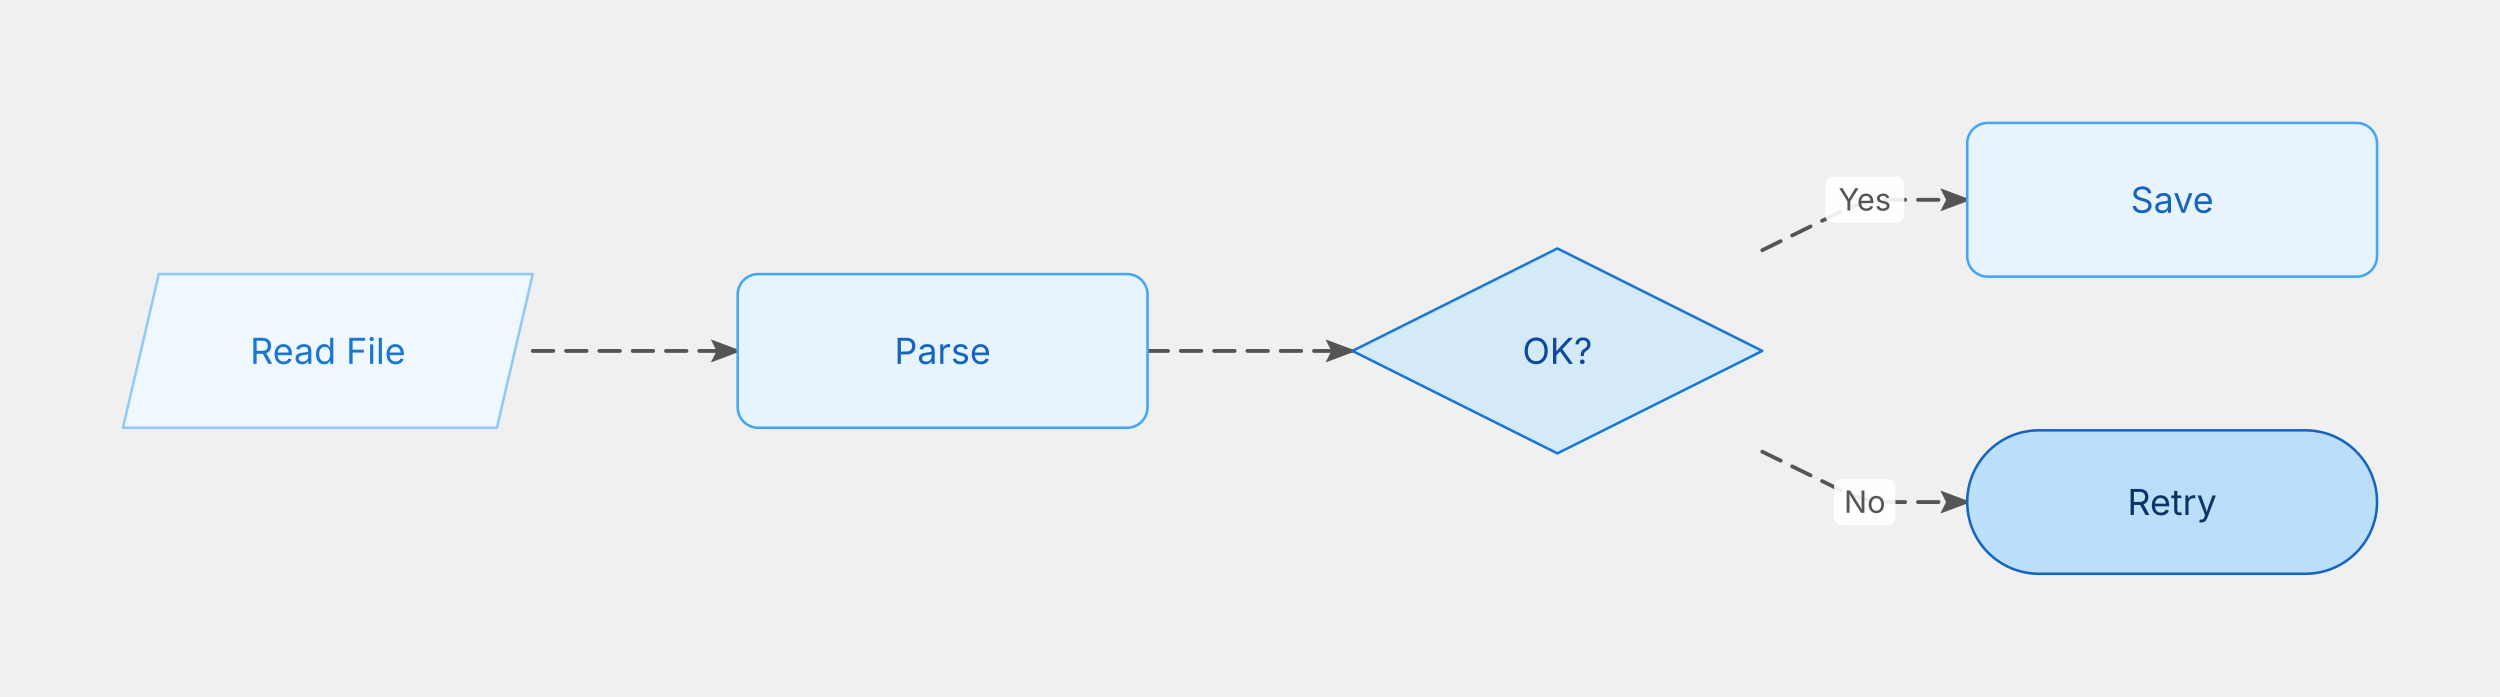
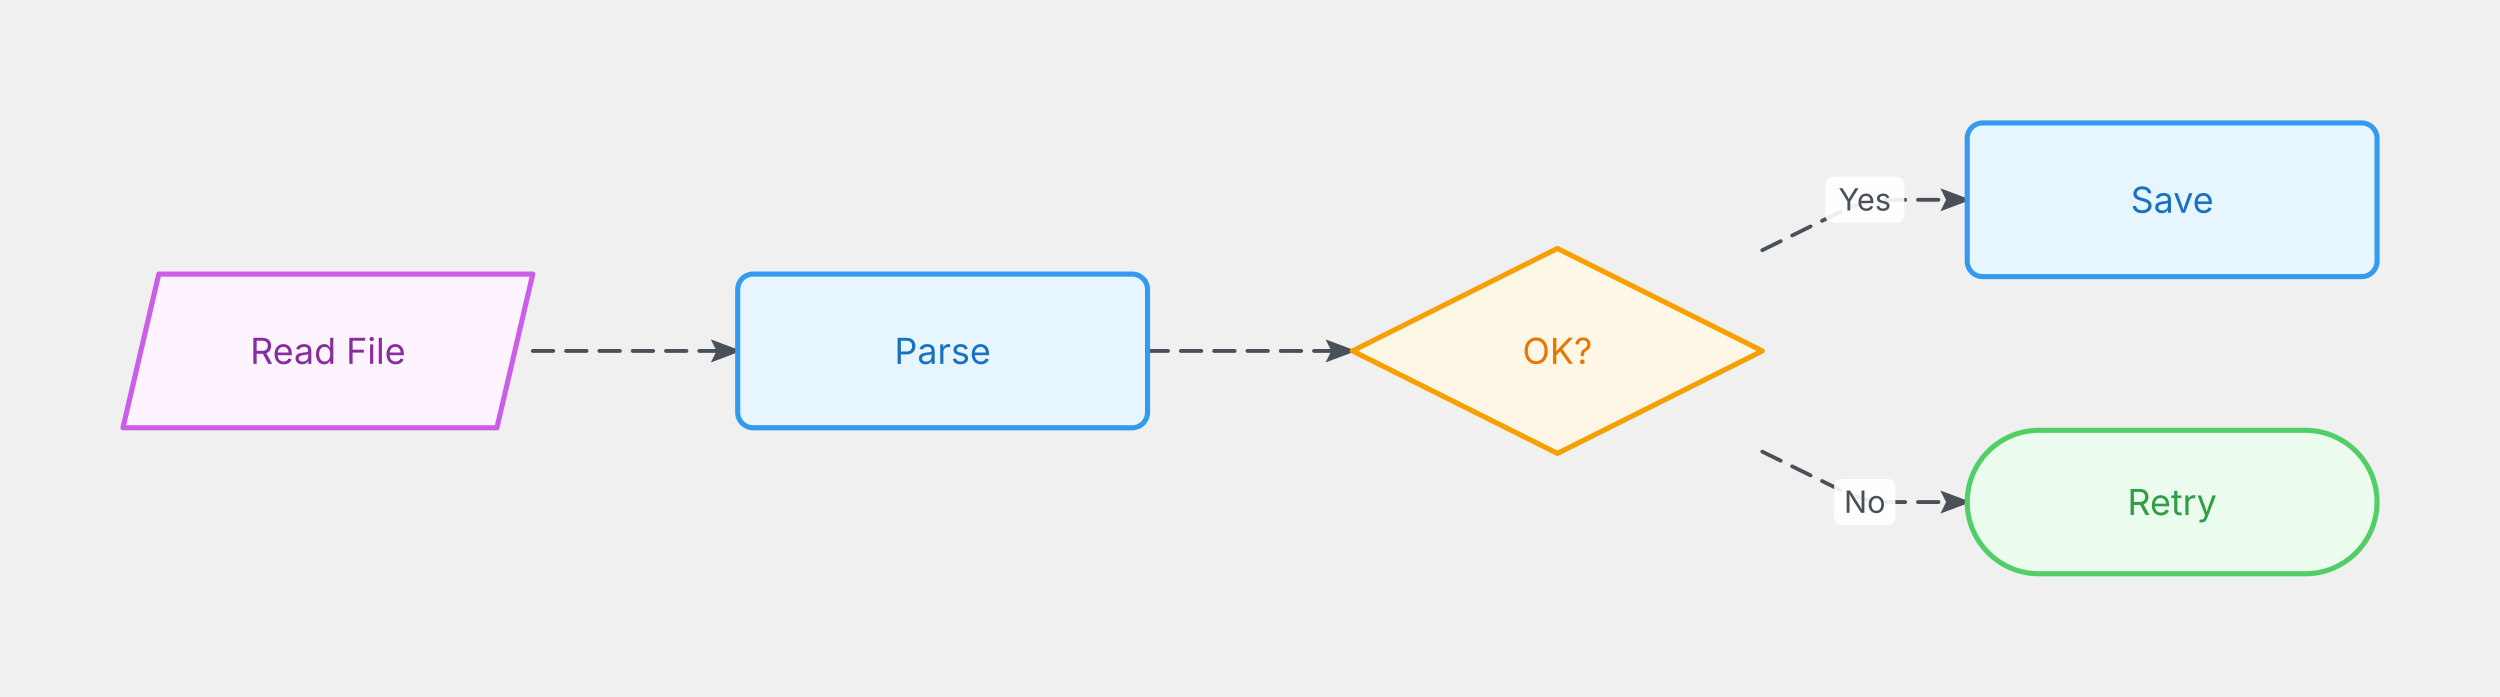
<svg xmlns="http://www.w3.org/2000/svg" width="976" height="272" viewBox="-28 -28 976 272">
  <defs>
    <marker id="fc-1-arrow" markerWidth="8" markerHeight="6" refX="7" refY="3" orient="auto" markerUnits="strokeWidth">
-       <polygon points="0 0, 8 3, 0 6, 1.5 3" fill="#555555" />
+       <polygon points="0 0, 8 3, 0 6, 1.5 3" fill="#495057" />
    </marker>
    <style>
      @keyframes ai-fc-flow { to { stroke-dashoffset: -26; } }
      .ai-fc-edge { animation: ai-fc-flow 1.2s linear infinite; }
    </style>
  </defs>
  <g class="flowchart">
    <g class="edge" data-from="read" data-to="parse">
-       <path d="M180,109 L210,109 Q220,109 230,109 L260,109" fill="none" stroke="#555555" stroke-width="1.5" stroke-linecap="round" stroke-linejoin="round" stroke-dasharray="8 5" class="ai-fc-edge" marker-end="url(#fc-1-arrow)" />
+       <path d="M180,109 L210,109 Q220,109 230,109 L260,109" fill="none" stroke="#495057" stroke-width="1.5" stroke-linecap="round" stroke-linejoin="round" stroke-dasharray="8 5" class="ai-fc-edge" marker-end="url(#fc-1-arrow)" />
    </g>
    <g class="edge" data-from="parse" data-to="ok">
-       <path d="M420,109 L450,109 Q460,109 470,109 L500,109" fill="none" stroke="#555555" stroke-width="1.5" stroke-linecap="round" stroke-linejoin="round" stroke-dasharray="8 5" class="ai-fc-edge" marker-end="url(#fc-1-arrow)" />
+       <path d="M420,109 L450,109 Q460,109 470,109 L500,109" fill="none" stroke="#495057" stroke-width="1.5" stroke-linecap="round" stroke-linejoin="round" stroke-dasharray="8 5" class="ai-fc-edge" marker-end="url(#fc-1-arrow)" />
    </g>
    <g class="edge" data-from="ok" data-to="save">
-       <path d="M660,69.667 L691.026,54.412 Q700,50 710,50 L740,50" fill="none" stroke="#555555" stroke-width="1.5" stroke-linecap="round" stroke-linejoin="round" stroke-dasharray="8 5" class="ai-fc-edge" marker-end="url(#fc-1-arrow)" />
+       <path d="M660,69.667 L691.026,54.412 Q700,50 710,50 L740,50" fill="none" stroke="#495057" stroke-width="1.5" stroke-linecap="round" stroke-linejoin="round" stroke-dasharray="8 5" class="ai-fc-edge" marker-end="url(#fc-1-arrow)" />
      <rect x="684.56" y="41" width="30.88" height="18" fill="white" rx="3" opacity="0.9" />
-       <text x="700" y="50" dy="0.35em" text-anchor="middle" font-family="Inter, system-ui, -apple-system, sans-serif" font-size="12" fill="#555555">Yes</text>
+       <text x="700" y="50" dy="0.35em" text-anchor="middle" font-family="Inter, system-ui, -apple-system, sans-serif" font-size="12" fill="#495057">Yes</text>
    </g>
    <g class="edge" data-from="ok" data-to="retry">
-       <path d="M660,148.333 L691.026,163.588 Q700,168 710,168 L740,168" fill="none" stroke="#555555" stroke-width="1.5" stroke-linecap="round" stroke-linejoin="round" stroke-dasharray="8 5" class="ai-fc-edge" marker-end="url(#fc-1-arrow)" />
+       <path d="M660,148.333 L691.026,163.588 Q700,168 710,168 L740,168" fill="none" stroke="#495057" stroke-width="1.5" stroke-linecap="round" stroke-linejoin="round" stroke-dasharray="8 5" class="ai-fc-edge" marker-end="url(#fc-1-arrow)" />
      <rect x="688.04" y="159" width="23.92" height="18" fill="white" rx="3" opacity="0.9" />
-       <text x="700" y="168" dy="0.35em" text-anchor="middle" font-family="Inter, system-ui, -apple-system, sans-serif" font-size="12" fill="#555555">No</text>
+       <text x="700" y="168" dy="0.35em" text-anchor="middle" font-family="Inter, system-ui, -apple-system, sans-serif" font-size="12" fill="#495057">No</text>
    </g>
    <g class="node node-io" data-id="read">
-       <polygon points="34,79 180,79 166,139 20,139" fill="#f0f8ff" stroke="#90caf9" stroke-width="1" stroke-linejoin="round" />
-       <text x="100" y="109" text-anchor="middle" dominant-baseline="middle" font-family="Inter, system-ui, -apple-system, sans-serif" font-size="14" fill="#1976d2">Read File</text>
+       <polygon points="34,79 180,79 166,139 20,139" fill="#fdf4ff" stroke="#cc5de8" stroke-width="2" stroke-linejoin="round" />
+       <text x="100" y="109" text-anchor="middle" dominant-baseline="middle" font-family="Inter, system-ui, -apple-system, sans-serif" font-size="14" fill="#862e9c">Read File</text>
    </g>
    <g class="node node-process" data-id="parse">
-       <rect x="260" y="79" width="160" height="60" rx="8" ry="8" fill="#e8f4fd" stroke="#42a5f5" stroke-width="1" />
-       <text x="340" y="109" text-anchor="middle" dominant-baseline="middle" font-family="Inter, system-ui, -apple-system, sans-serif" font-size="14" fill="#1565c0">Parse</text>
+       <rect x="260" y="79" width="160" height="60" rx="6" ry="6" fill="#e7f5ff" stroke="#339af0" stroke-width="2" />
+       <text x="340" y="109" text-anchor="middle" dominant-baseline="middle" font-family="Inter, system-ui, -apple-system, sans-serif" font-size="14" fill="#1971c2">Parse</text>
    </g>
    <g class="node node-decision" data-id="ok">
-       <polygon points="580,69 660,109 580,149 500,109" fill="#d4eaf9" stroke="#1976d2" stroke-width="1" stroke-linejoin="round" />
-       <text x="580" y="109" text-anchor="middle" dominant-baseline="middle" font-family="Inter, system-ui, -apple-system, sans-serif" font-size="14" fill="#0d47a1">OK?</text>
+       <polygon points="580,69 660,109 580,149 500,109" fill="#fff7e6" stroke="#f59f00" stroke-width="2" stroke-linejoin="round" />
+       <text x="580" y="109" text-anchor="middle" dominant-baseline="middle" font-family="Inter, system-ui, -apple-system, sans-serif" font-size="14" fill="#e67700">OK?</text>
    </g>
    <g class="node node-process" data-id="save">
-       <rect x="740" y="20" width="160" height="60" rx="8" ry="8" fill="#e8f4fd" stroke="#42a5f5" stroke-width="1" />
-       <text x="820" y="50" text-anchor="middle" dominant-baseline="middle" font-family="Inter, system-ui, -apple-system, sans-serif" font-size="14" fill="#1565c0">Save</text>
+       <rect x="740" y="20" width="160" height="60" rx="6" ry="6" fill="#e7f5ff" stroke="#339af0" stroke-width="2" />
+       <text x="820" y="50" text-anchor="middle" dominant-baseline="middle" font-family="Inter, system-ui, -apple-system, sans-serif" font-size="14" fill="#1971c2">Save</text>
    </g>
    <g class="node node-terminal" data-id="retry">
-       <rect x="740" y="140" width="160" height="56" rx="28" ry="28" fill="#bbdefb" stroke="#1565c0" stroke-width="1" />
-       <text x="820" y="168" text-anchor="middle" dominant-baseline="middle" font-family="Inter, system-ui, -apple-system, sans-serif" font-size="14" fill="#0a3566">Retry</text>
+       <rect x="740" y="140" width="160" height="56" rx="28" ry="28" fill="#ebfbee" stroke="#51cf66" stroke-width="2" />
+       <text x="820" y="168" text-anchor="middle" dominant-baseline="middle" font-family="Inter, system-ui, -apple-system, sans-serif" font-size="14" fill="#2f9e44">Retry</text>
    </g>
  </g>
</svg>
